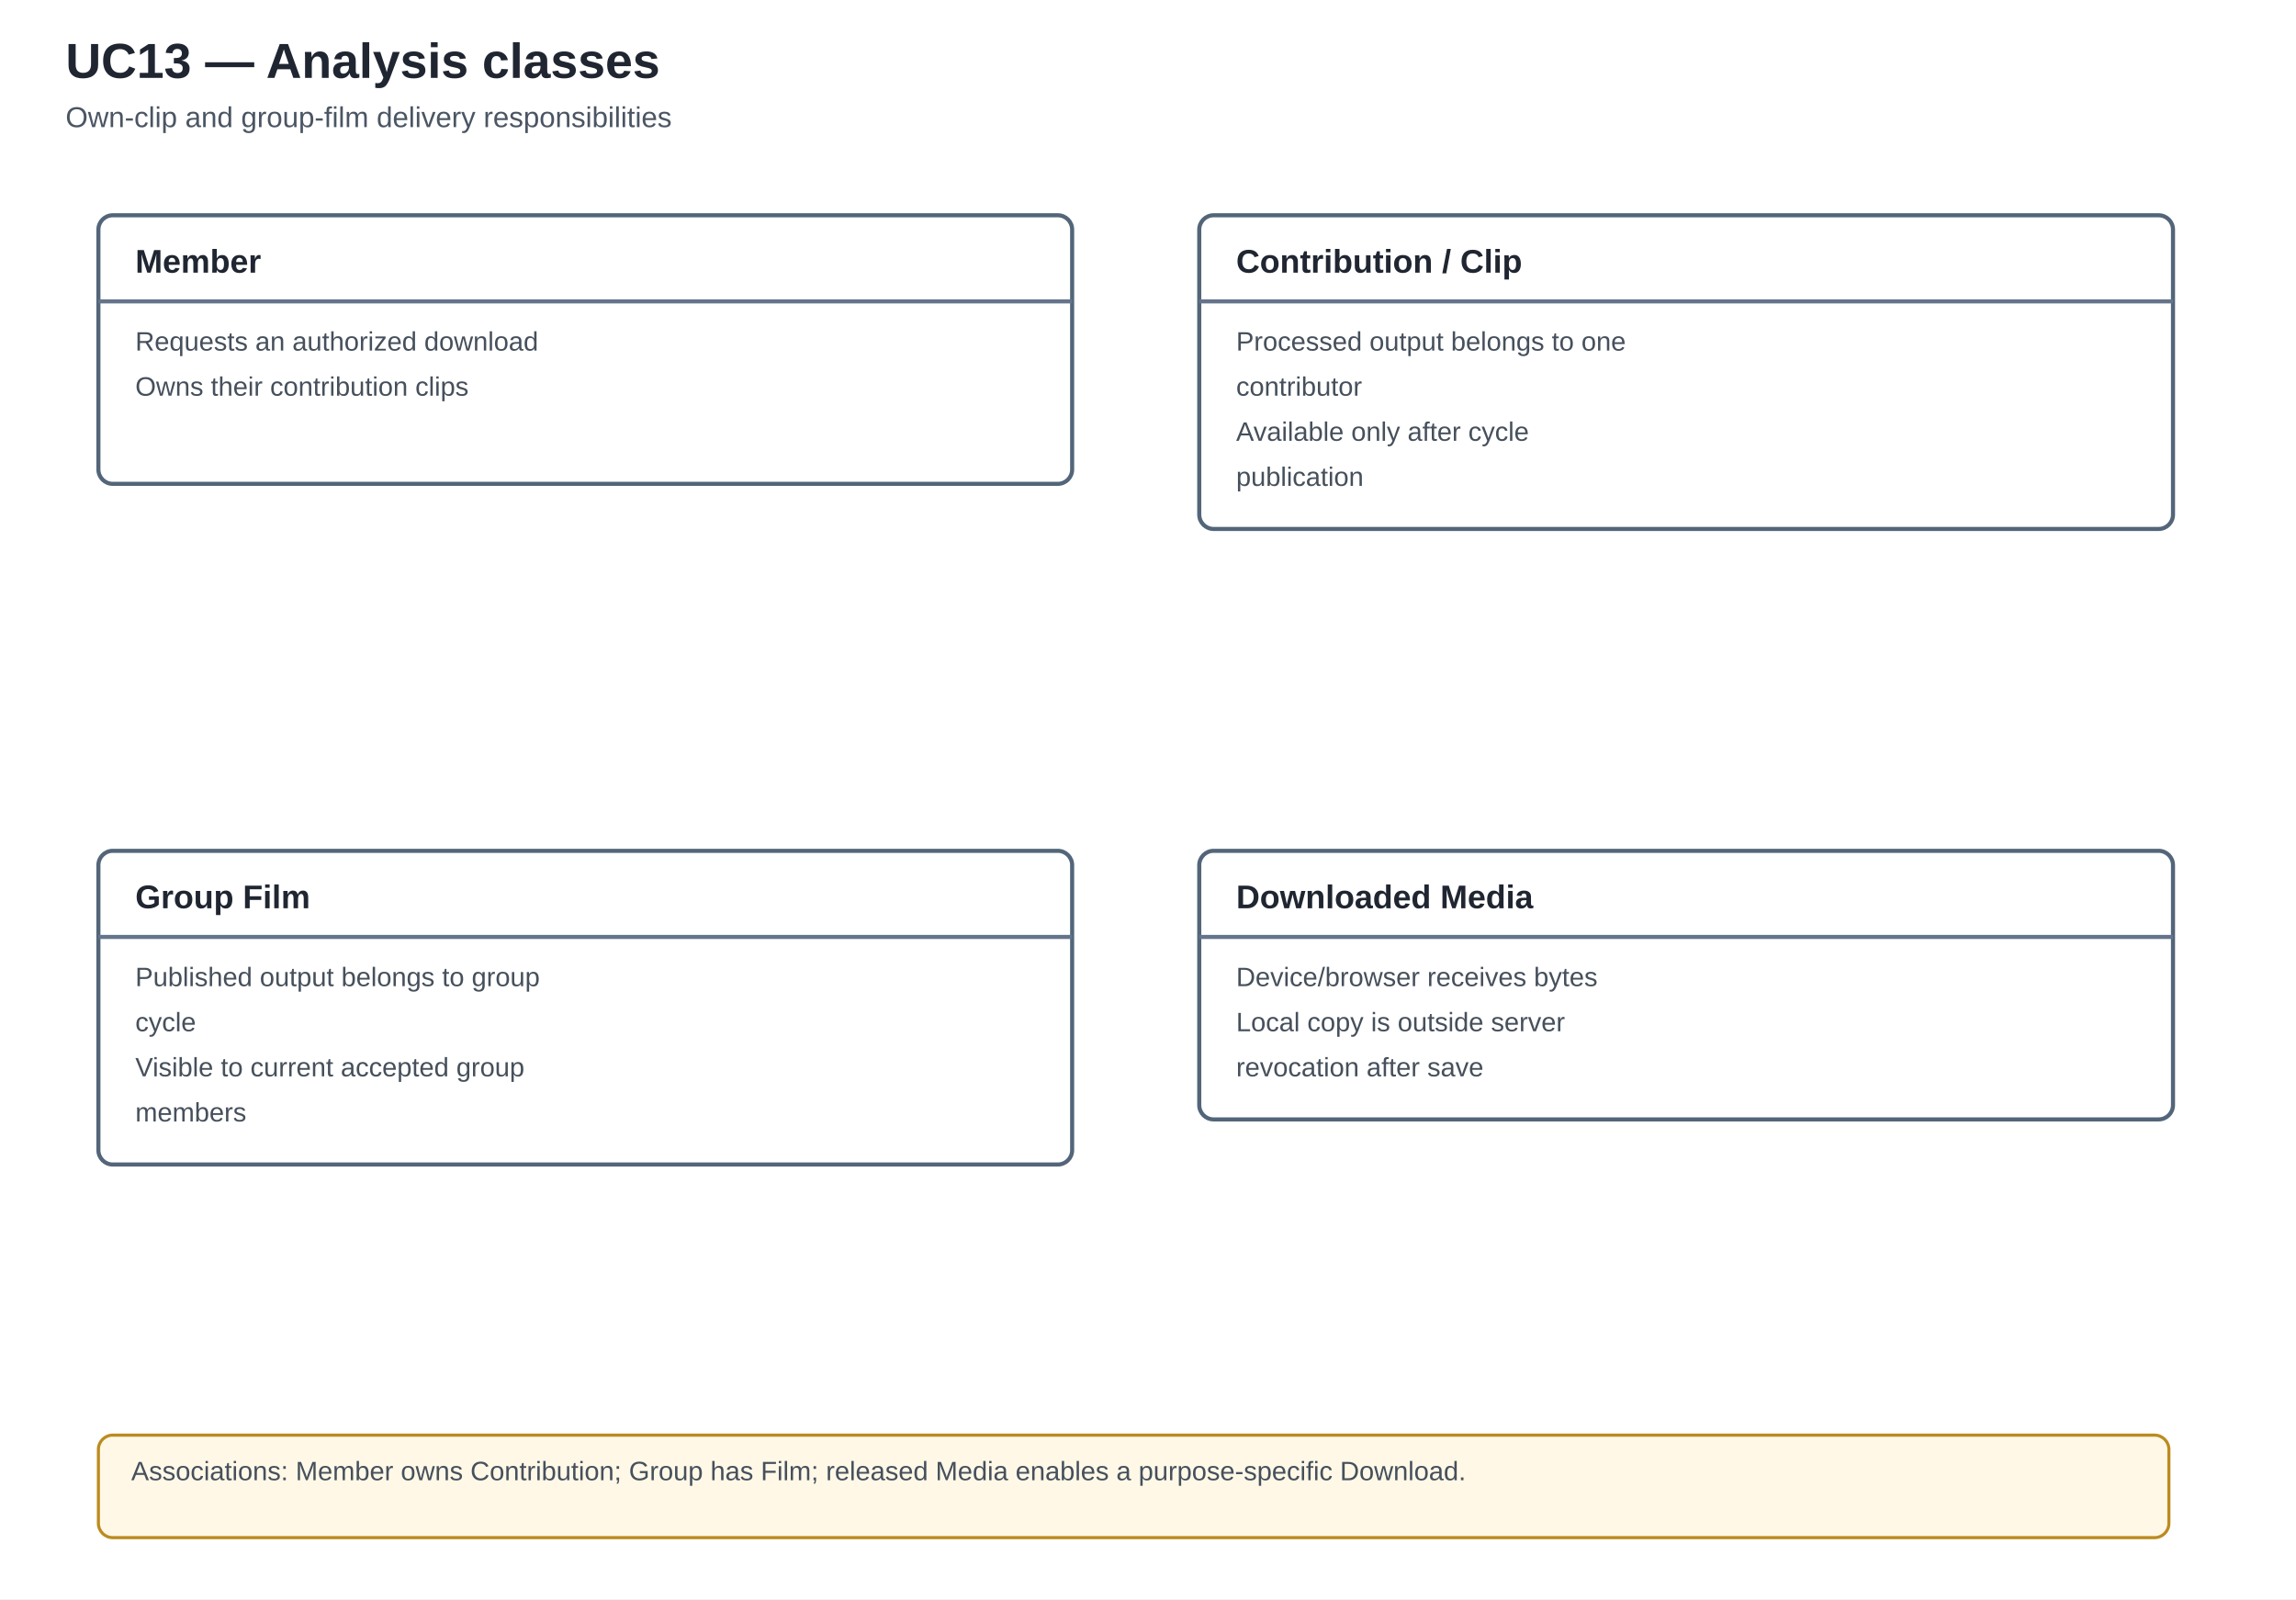
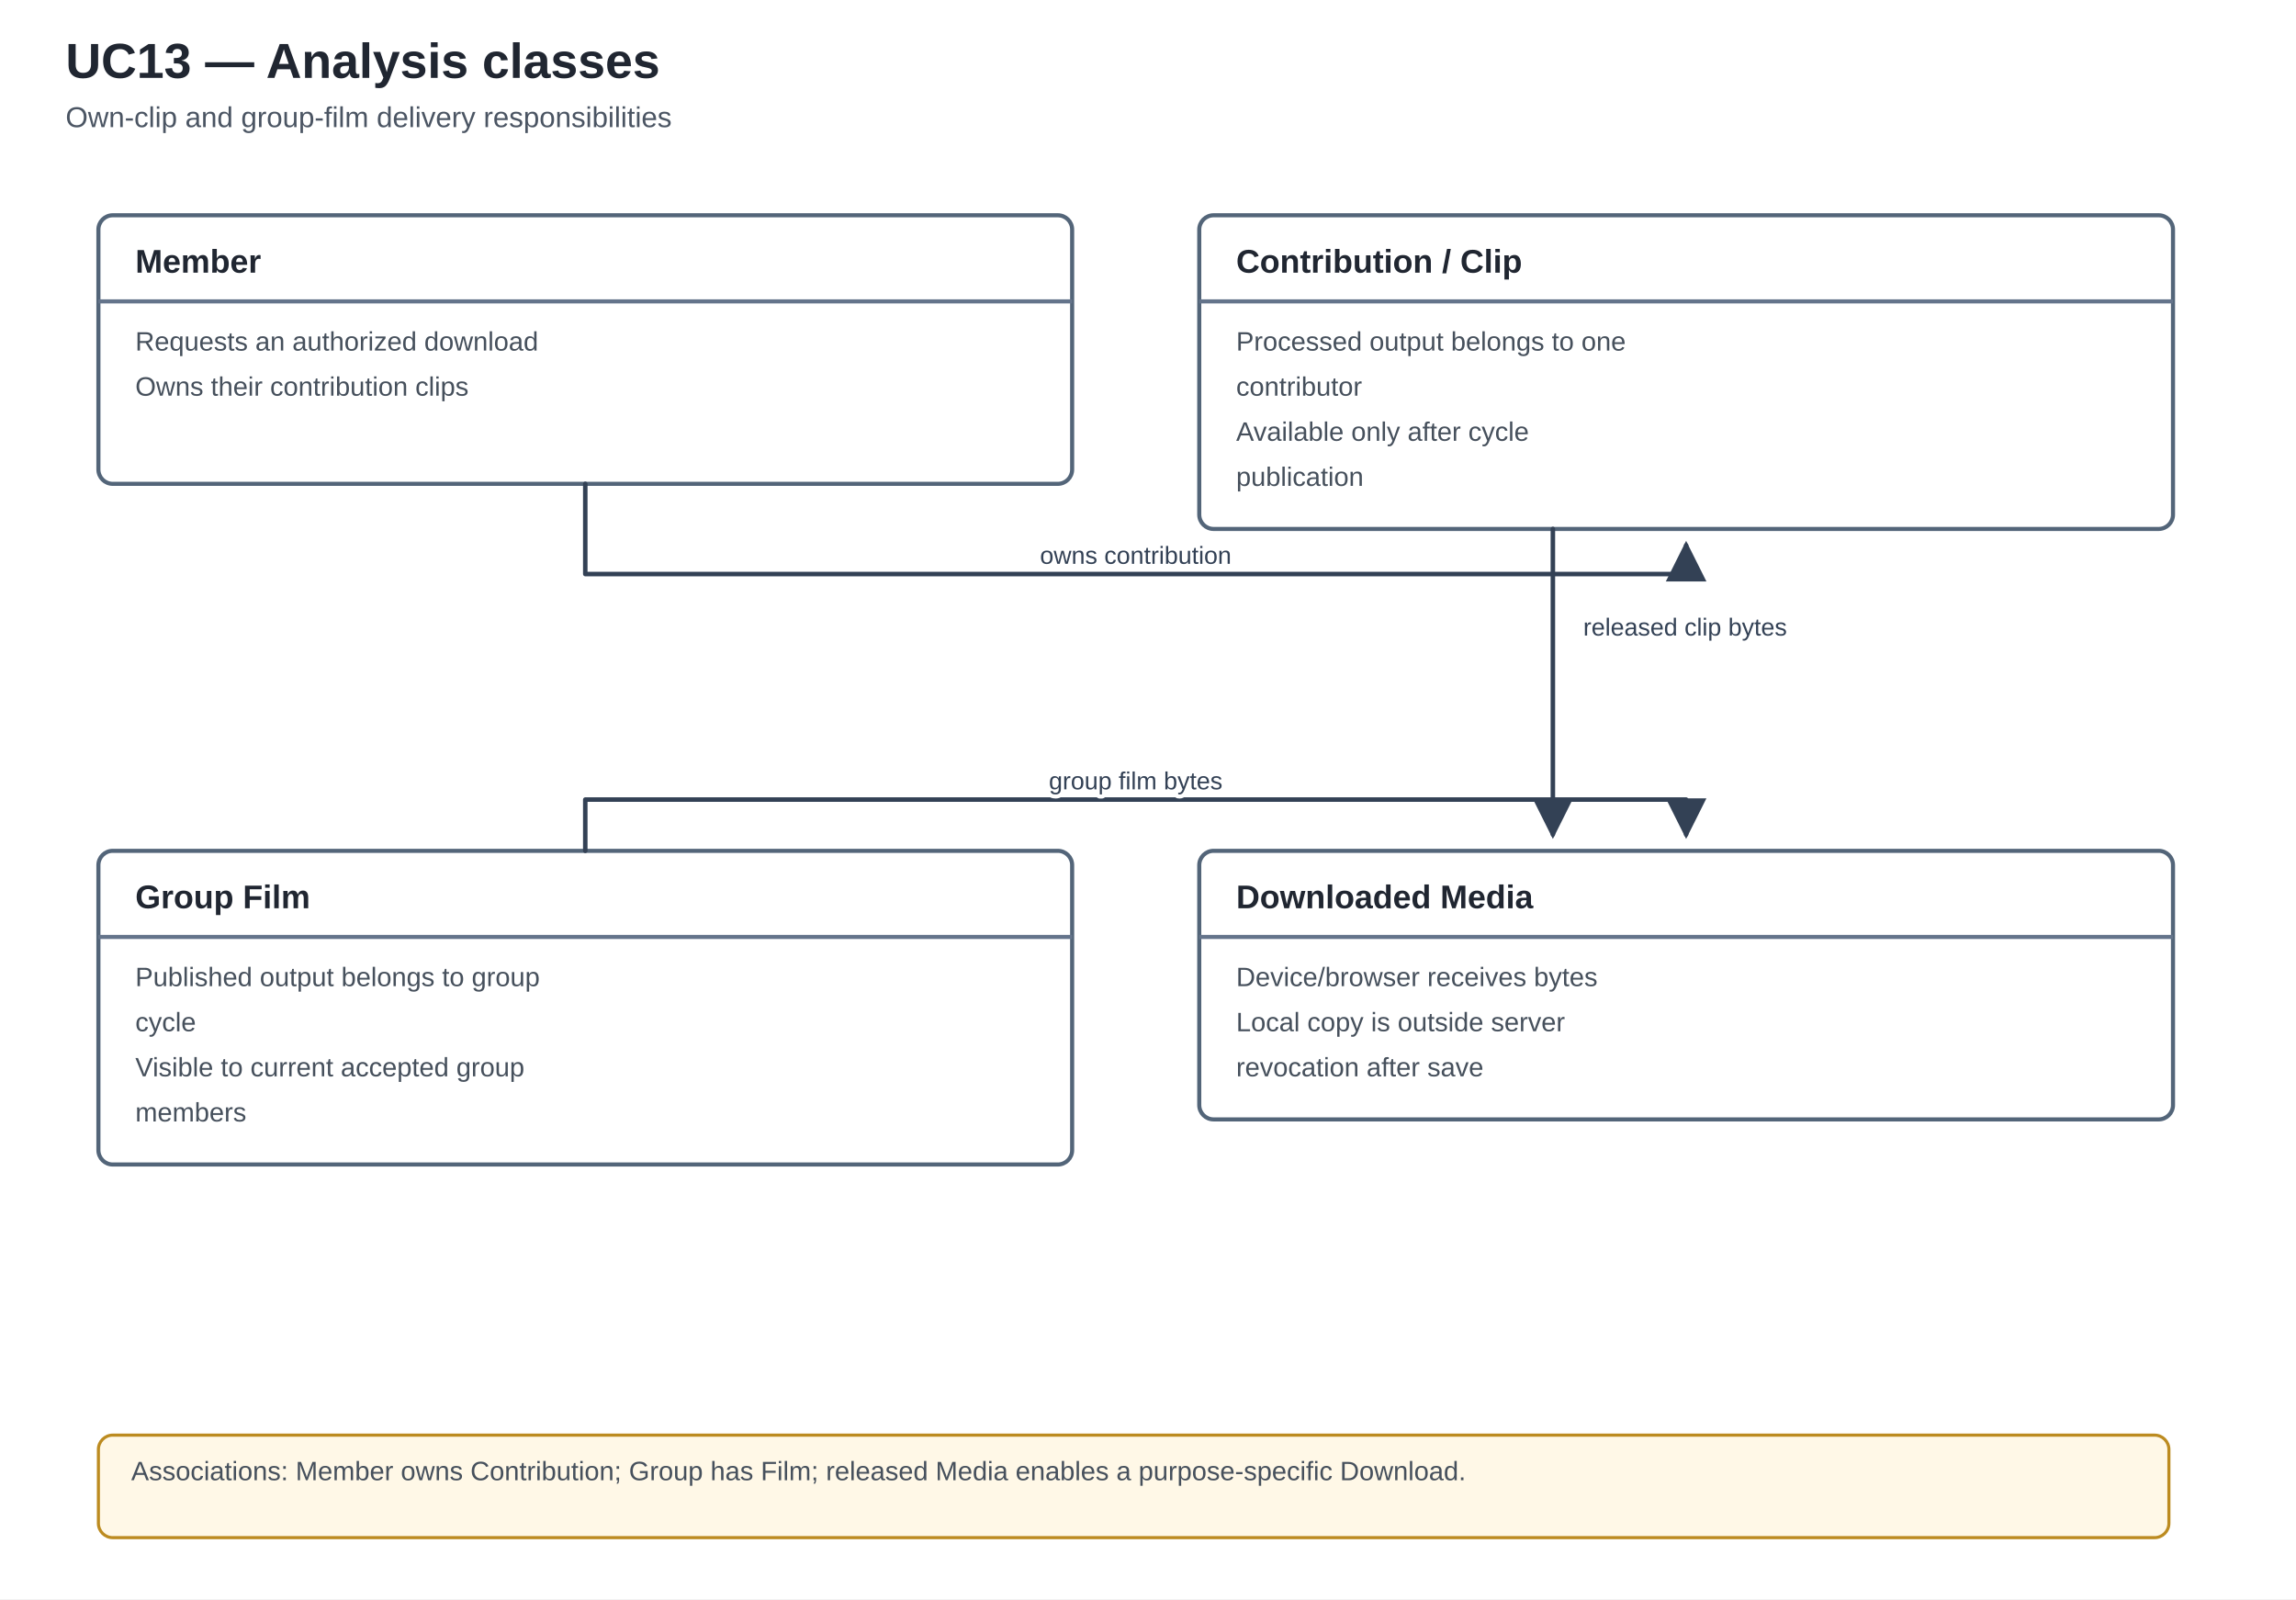
<svg xmlns="http://www.w3.org/2000/svg" width="1120" height="780" viewBox="0 0 1120 780">
-   <style>text{font-family:Arial,Helvetica,sans-serif;fill:#202631}.title{font-size:24px;font-weight:700}.sub{font-size:14px;fill:#4b5563}.actor{fill:#eef3fb;stroke:#3b5b83;stroke-width:2}.box{fill:#fff;stroke:#536579;stroke-width:2}.note{fill:#fff8e7;stroke:#bc8b20;stroke-width:1.5}.lifeline{stroke:#9aa5b1;stroke-width:1.4;stroke-dasharray:6 6}.msg{stroke:#334155;stroke-width:2;fill:none}.ret{stroke:#788493;stroke-width:1.5;stroke-dasharray:5 5;fill:none}.label{font-size:15px}.small{font-size:13px;fill:#46505c}.head{font-size:16px;font-weight:700}.association{stroke:#64748b;stroke-width:2;fill:none}</style>
+   <defs>
+     <marker id="class-arrow" markerWidth="9" markerHeight="9" refX="8" refY="4.5" orient="auto">
+       <path d="M0,0 L9,4.5 L0,9 z" fill="#334155" />
+     </marker>
+   </defs>
+   <style>text{font-family:Arial,Helvetica,sans-serif;fill:#202631}.title{font-size:24px;font-weight:700}.sub{font-size:14px;fill:#4b5563}.actor{fill:#eef3fb;stroke:#3b5b83;stroke-width:2}.box{fill:#fff;stroke:#536579;stroke-width:2}.note{fill:#fff8e7;stroke:#bc8b20;stroke-width:1.5}.lifeline{stroke:#9aa5b1;stroke-width:1.4;stroke-dasharray:6 6}.msg{stroke:#334155;stroke-width:2;fill:none}.ret{stroke:#788493;stroke-width:1.5;stroke-dasharray:5 5;fill:none}.label{font-size:15px}.small{font-size:13px;fill:#46505c}.head{font-size:16px;font-weight:700}.association{stroke:#64748b;stroke-width:2;fill:none}.edge-link{stroke:#334155;stroke-width:2.2;fill:none;stroke-linecap:round;stroke-linejoin:round}.edge-link.conditional{stroke-dasharray:6 4}.edge-label{font-size:12px;fill:#334155;text-anchor:middle;paint-order:stroke fill;stroke:#fff;stroke-width:4px;stroke-linejoin:round}</style>
  <rect width="100%" height="100%" fill="#ffffff" />
  <text class="title" x="32" y="38">UC13 — Analysis classes</text>
  <text class="sub" x="32" y="62">Own-clip and group-film delivery responsibilities</text>
  <rect class="box" x="48" y="105" width="475" height="131" rx="7" />
  <text class="head" x="66" y="133">Member</text>
  <line class="association" x1="48" y1="147" x2="523" y2="147" />
  <text class="small" x="66" y="171">Requests an authorized download</text>
  <text class="small" x="66" y="193">Owns their contribution clips</text>
  <rect class="box" x="585" y="105" width="475" height="153" rx="7" />
  <text class="head" x="603" y="133">Contribution / Clip</text>
  <line class="association" x1="585" y1="147" x2="1060" y2="147" />
  <text class="small" x="603" y="171">Processed output belongs to one</text>
  <text class="small" x="603" y="193">contributor</text>
  <text class="small" x="603" y="215">Available only after cycle</text>
  <text class="small" x="603" y="237">publication</text>
  <rect class="box" x="48" y="415" width="475" height="153" rx="7" />
  <text class="head" x="66" y="443">Group Film</text>
  <line class="association" x1="48" y1="457" x2="523" y2="457" />
  <text class="small" x="66" y="481">Published output belongs to group</text>
  <text class="small" x="66" y="503">cycle</text>
  <text class="small" x="66" y="525">Visible to current accepted group</text>
  <text class="small" x="66" y="547">members</text>
  <rect class="box" x="585" y="415" width="475" height="131" rx="7" />
  <text class="head" x="603" y="443">Downloaded Media</text>
  <line class="association" x1="585" y1="457" x2="1060" y2="457" />
  <text class="small" x="603" y="481">Device/browser receives bytes</text>
  <text class="small" x="603" y="503">Local copy is outside server</text>
  <text class="small" x="603" y="525">revocation after save</text>
+   <g aria-label="Class dependencies and associations">
+     <path class="edge-link" d="M 285.5 236 V 280 H 822.5 V 266" marker-end="url(#class-arrow)" />
+     <path class="edge-link" d="M 757.5 258 V 315 H 757.5 V 407" marker-end="url(#class-arrow)" />
+     <path class="edge-link" d="M 285.5 415 V 390 H 822.5 V 407" marker-end="url(#class-arrow)" />
+     <text class="edge-label" x="554" y="275">owns contribution</text>
+     <text class="edge-label" x="822" y="310">released clip bytes</text>
+     <text class="edge-label" x="554" y="385">group film bytes</text>
+   </g>
  <rect class="note" x="48" y="700" width="1010" height="50" rx="7" />
  <text class="small" x="64" y="722">Associations: Member owns Contribution; Group has Film; released Media enables a purpose-specific Download.</text>
</svg>
